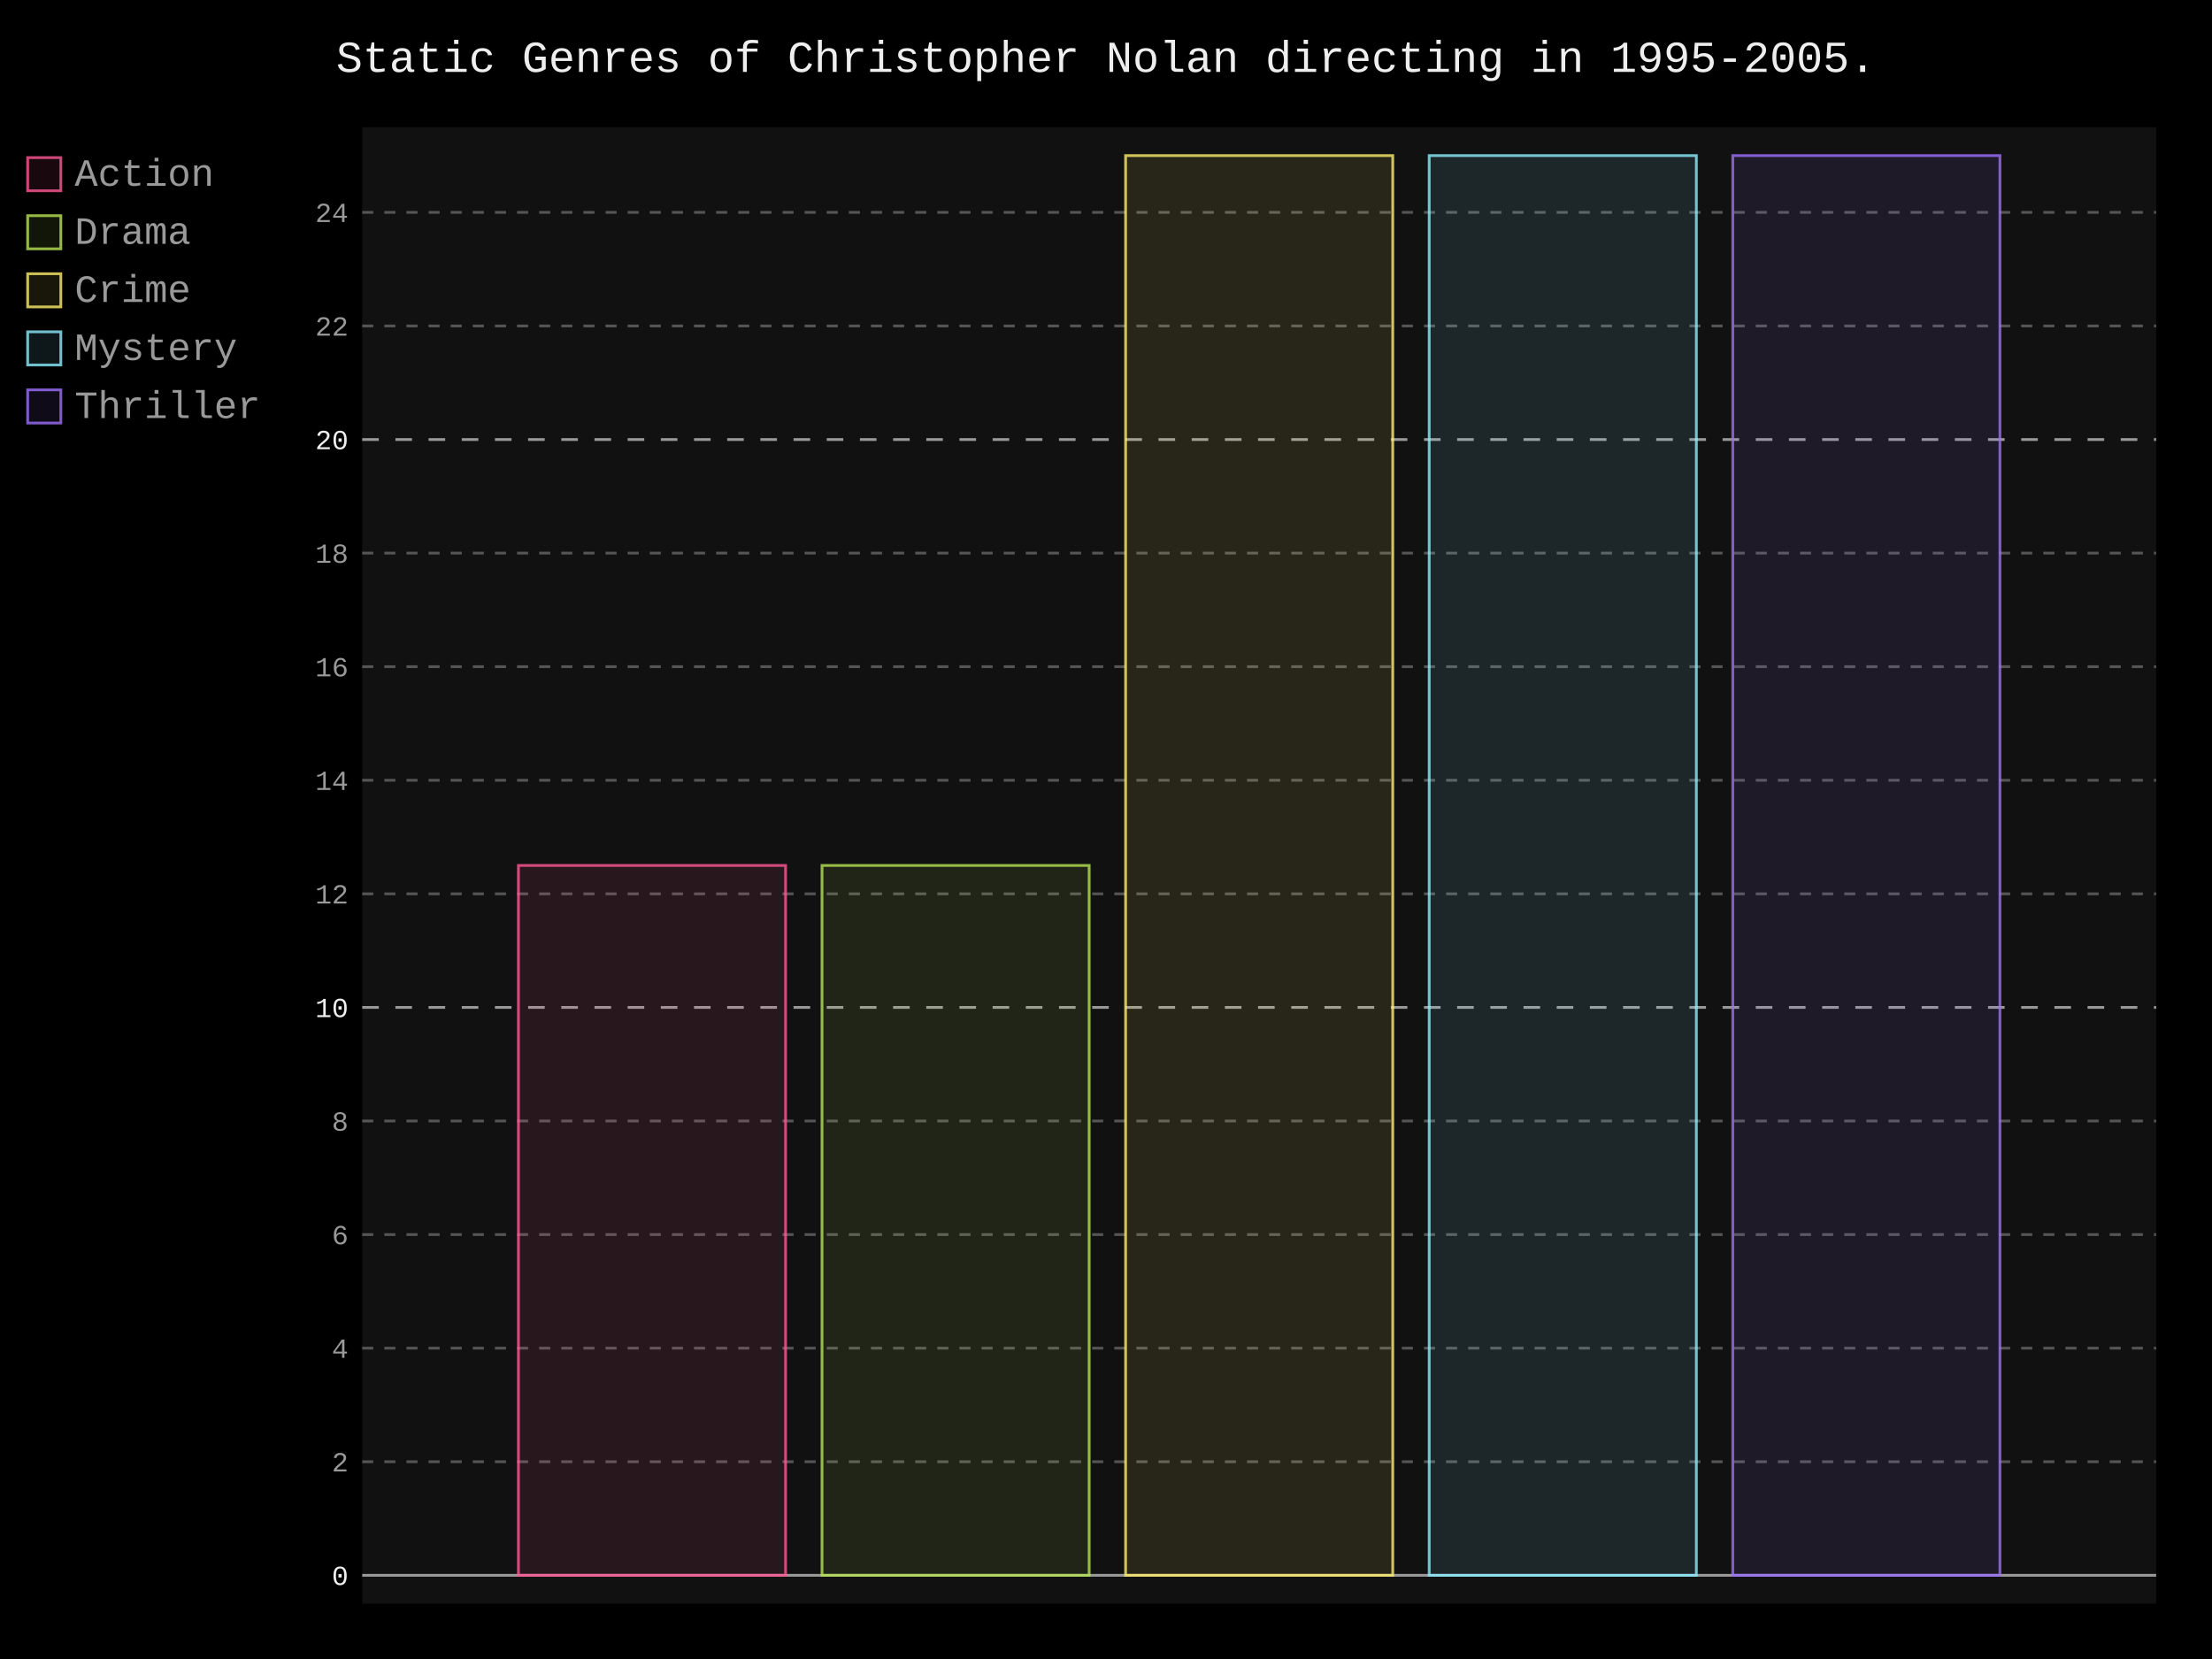
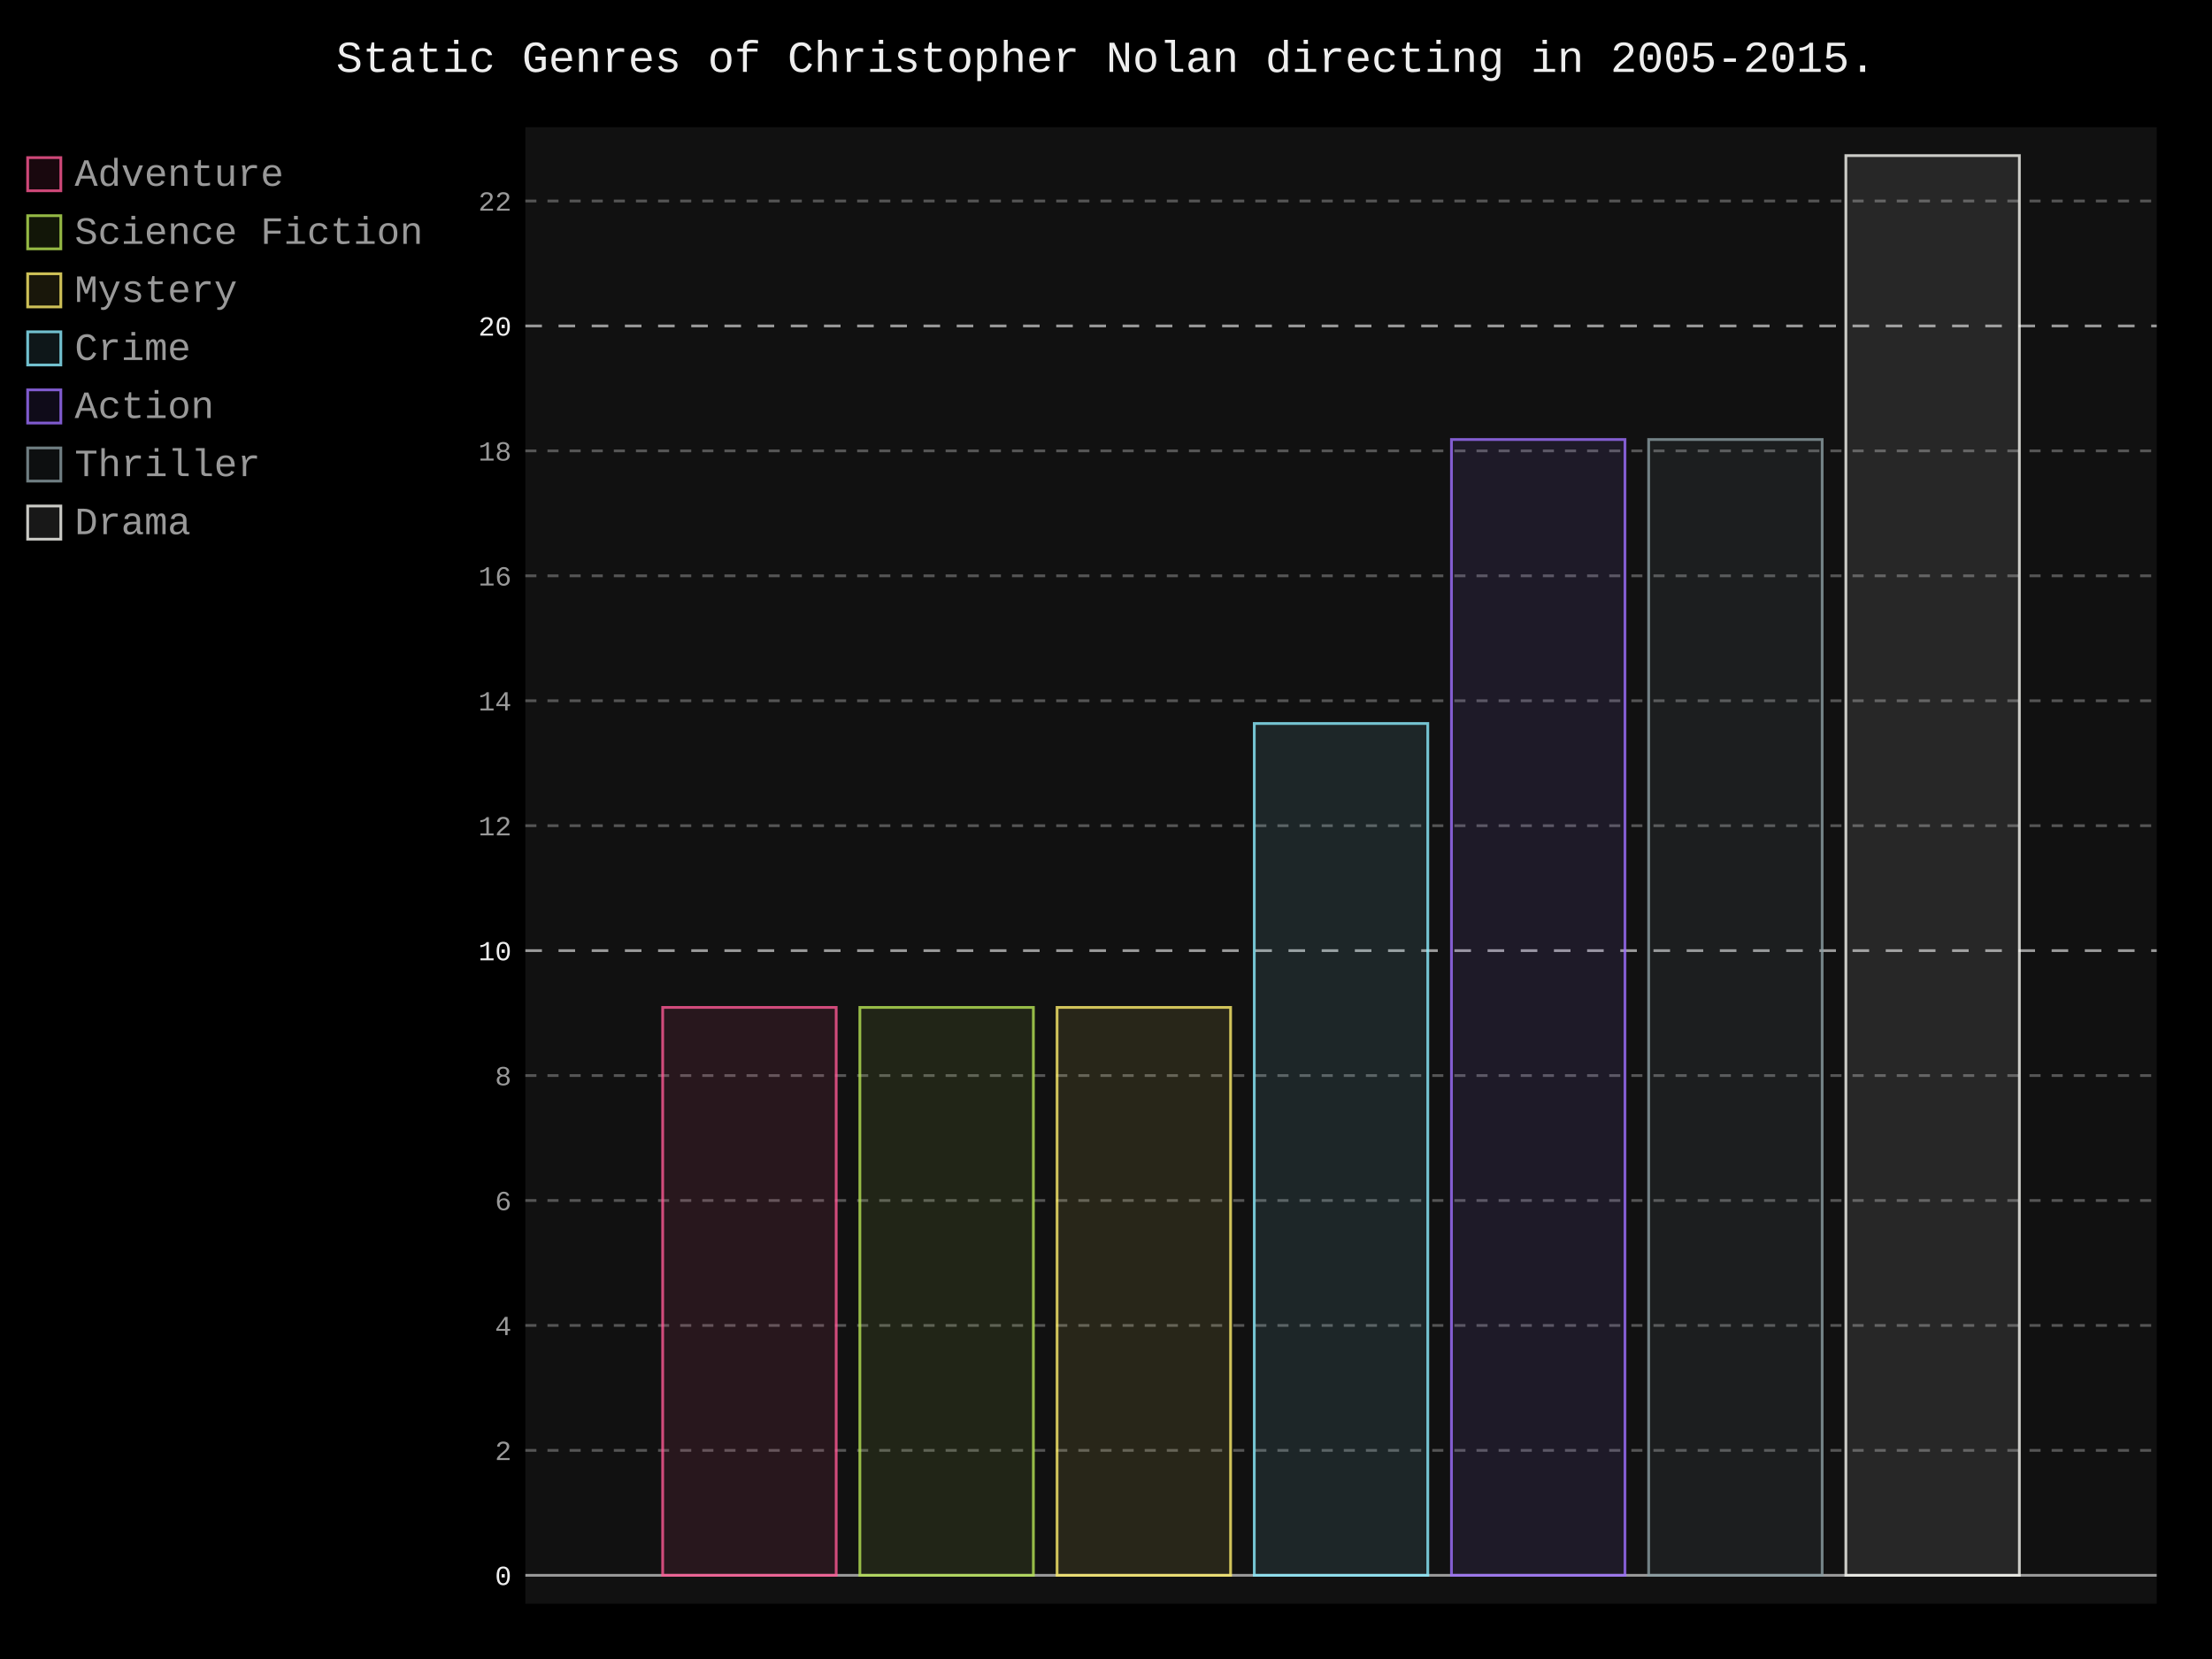
- <svg xmlns="http://www.w3.org/2000/svg" class="pygal-chart" id="chart-0bb13317-d274-4ec8-91cd-95a43146b7db" viewBox="0 0 800 600">
+ <svg xmlns="http://www.w3.org/2000/svg" class="pygal-chart" id="chart-dab9144b-da77-4b42-94e8-f6bed06012b2" viewBox="0 0 800 600">
  <defs>
-     <style type="text/css">#chart-0bb13317-d274-4ec8-91cd-95a43146b7db{-webkit-user-select:none;-webkit-font-smoothing:antialiased;font-family:Consolas,"Liberation Mono",Menlo,Courier,monospace}#chart-0bb13317-d274-4ec8-91cd-95a43146b7db .title{font-family:Consolas,"Liberation Mono",Menlo,Courier,monospace;font-size:16px}#chart-0bb13317-d274-4ec8-91cd-95a43146b7db .legends .legend text{font-family:Consolas,"Liberation Mono",Menlo,Courier,monospace;font-size:14px}#chart-0bb13317-d274-4ec8-91cd-95a43146b7db .axis text{font-family:Consolas,"Liberation Mono",Menlo,Courier,monospace;font-size:10px}#chart-0bb13317-d274-4ec8-91cd-95a43146b7db .axis text.major{font-family:Consolas,"Liberation Mono",Menlo,Courier,monospace;font-size:10px}#chart-0bb13317-d274-4ec8-91cd-95a43146b7db .text-overlay text.value{font-family:Consolas,"Liberation Mono",Menlo,Courier,monospace;font-size:16px}#chart-0bb13317-d274-4ec8-91cd-95a43146b7db .text-overlay text.label{font-family:Consolas,"Liberation Mono",Menlo,Courier,monospace;font-size:10px}#chart-0bb13317-d274-4ec8-91cd-95a43146b7db .tooltip{font-family:Consolas,"Liberation Mono",Menlo,Courier,monospace;font-size:14px}#chart-0bb13317-d274-4ec8-91cd-95a43146b7db text.no_data{font-family:Consolas,"Liberation Mono",Menlo,Courier,monospace;font-size:64px}
- #chart-0bb13317-d274-4ec8-91cd-95a43146b7db{background-color:black}#chart-0bb13317-d274-4ec8-91cd-95a43146b7db path,#chart-0bb13317-d274-4ec8-91cd-95a43146b7db line,#chart-0bb13317-d274-4ec8-91cd-95a43146b7db rect,#chart-0bb13317-d274-4ec8-91cd-95a43146b7db circle{-webkit-transition:1s ease-out;-moz-transition:1s ease-out;transition:1s ease-out}#chart-0bb13317-d274-4ec8-91cd-95a43146b7db .graph &gt; .background{fill:black}#chart-0bb13317-d274-4ec8-91cd-95a43146b7db .plot &gt; .background{fill:#111}#chart-0bb13317-d274-4ec8-91cd-95a43146b7db .graph{fill:#999}#chart-0bb13317-d274-4ec8-91cd-95a43146b7db text.no_data{fill:#eee}#chart-0bb13317-d274-4ec8-91cd-95a43146b7db .title{fill:#eee}#chart-0bb13317-d274-4ec8-91cd-95a43146b7db .legends .legend text{fill:#999}#chart-0bb13317-d274-4ec8-91cd-95a43146b7db .legends .legend:hover text{fill:#eee}#chart-0bb13317-d274-4ec8-91cd-95a43146b7db .axis .line{stroke:#eee}#chart-0bb13317-d274-4ec8-91cd-95a43146b7db .axis .guide.line{stroke:#555}#chart-0bb13317-d274-4ec8-91cd-95a43146b7db .axis .major.line{stroke:#999}#chart-0bb13317-d274-4ec8-91cd-95a43146b7db .axis text.major{fill:#eee}#chart-0bb13317-d274-4ec8-91cd-95a43146b7db .axis.y .guides:hover .guide.line,#chart-0bb13317-d274-4ec8-91cd-95a43146b7db .line-graph .axis.x .guides:hover .guide.line,#chart-0bb13317-d274-4ec8-91cd-95a43146b7db .stackedline-graph .axis.x .guides:hover .guide.line,#chart-0bb13317-d274-4ec8-91cd-95a43146b7db .xy-graph .axis.x .guides:hover .guide.line{stroke:#eee}#chart-0bb13317-d274-4ec8-91cd-95a43146b7db .axis .guides:hover text{fill:#eee}#chart-0bb13317-d274-4ec8-91cd-95a43146b7db .reactive{fill-opacity:.1;stroke-opacity:.8}#chart-0bb13317-d274-4ec8-91cd-95a43146b7db .ci{stroke:#999}#chart-0bb13317-d274-4ec8-91cd-95a43146b7db .reactive.active,#chart-0bb13317-d274-4ec8-91cd-95a43146b7db .active .reactive{fill-opacity:.75;stroke-opacity:.9;stroke-width:4}#chart-0bb13317-d274-4ec8-91cd-95a43146b7db .ci .reactive.active{stroke-width:1.5}#chart-0bb13317-d274-4ec8-91cd-95a43146b7db .series text{fill:#eee}#chart-0bb13317-d274-4ec8-91cd-95a43146b7db .tooltip rect{fill:#111;stroke:#eee;-webkit-transition:opacity 1s ease-out;-moz-transition:opacity 1s ease-out;transition:opacity 1s ease-out}#chart-0bb13317-d274-4ec8-91cd-95a43146b7db .tooltip .label{fill:#999}#chart-0bb13317-d274-4ec8-91cd-95a43146b7db .tooltip .label{fill:#999}#chart-0bb13317-d274-4ec8-91cd-95a43146b7db .tooltip .legend{font-size:.8em;fill:#555}#chart-0bb13317-d274-4ec8-91cd-95a43146b7db .tooltip .x_label{font-size:.6em;fill:#eee}#chart-0bb13317-d274-4ec8-91cd-95a43146b7db .tooltip .xlink{font-size:.5em;text-decoration:underline}#chart-0bb13317-d274-4ec8-91cd-95a43146b7db .tooltip .value{font-size:1.5em}#chart-0bb13317-d274-4ec8-91cd-95a43146b7db .bound{font-size:.5em}#chart-0bb13317-d274-4ec8-91cd-95a43146b7db .max-value{font-size:.75em;fill:#555}#chart-0bb13317-d274-4ec8-91cd-95a43146b7db .map-element{fill:#111;stroke:#555 !important}#chart-0bb13317-d274-4ec8-91cd-95a43146b7db .map-element .reactive{fill-opacity:inherit;stroke-opacity:inherit}#chart-0bb13317-d274-4ec8-91cd-95a43146b7db .color-0,#chart-0bb13317-d274-4ec8-91cd-95a43146b7db .color-0 a:visited{stroke:#ff5995;fill:#ff5995}#chart-0bb13317-d274-4ec8-91cd-95a43146b7db .color-1,#chart-0bb13317-d274-4ec8-91cd-95a43146b7db .color-1 a:visited{stroke:#b6e354;fill:#b6e354}#chart-0bb13317-d274-4ec8-91cd-95a43146b7db .color-2,#chart-0bb13317-d274-4ec8-91cd-95a43146b7db .color-2 a:visited{stroke:#feed6c;fill:#feed6c}#chart-0bb13317-d274-4ec8-91cd-95a43146b7db .color-3,#chart-0bb13317-d274-4ec8-91cd-95a43146b7db .color-3 a:visited{stroke:#8cedff;fill:#8cedff}#chart-0bb13317-d274-4ec8-91cd-95a43146b7db .color-4,#chart-0bb13317-d274-4ec8-91cd-95a43146b7db .color-4 a:visited{stroke:#9e6ffe;fill:#9e6ffe}#chart-0bb13317-d274-4ec8-91cd-95a43146b7db .text-overlay .color-0 text{fill:black}#chart-0bb13317-d274-4ec8-91cd-95a43146b7db .text-overlay .color-1 text{fill:black}#chart-0bb13317-d274-4ec8-91cd-95a43146b7db .text-overlay .color-2 text{fill:black}#chart-0bb13317-d274-4ec8-91cd-95a43146b7db .text-overlay .color-3 text{fill:black}#chart-0bb13317-d274-4ec8-91cd-95a43146b7db .text-overlay .color-4 text{fill:black}
- #chart-0bb13317-d274-4ec8-91cd-95a43146b7db text.no_data{text-anchor:middle}#chart-0bb13317-d274-4ec8-91cd-95a43146b7db .guide.line{fill:none}#chart-0bb13317-d274-4ec8-91cd-95a43146b7db .centered{text-anchor:middle}#chart-0bb13317-d274-4ec8-91cd-95a43146b7db .title{text-anchor:middle}#chart-0bb13317-d274-4ec8-91cd-95a43146b7db .legends .legend text{fill-opacity:1}#chart-0bb13317-d274-4ec8-91cd-95a43146b7db .axis.x text{text-anchor:middle}#chart-0bb13317-d274-4ec8-91cd-95a43146b7db .axis.x:not(.web) text[transform]{text-anchor:start}#chart-0bb13317-d274-4ec8-91cd-95a43146b7db .axis.x:not(.web) text[transform].backwards{text-anchor:end}#chart-0bb13317-d274-4ec8-91cd-95a43146b7db .axis.y text{text-anchor:end}#chart-0bb13317-d274-4ec8-91cd-95a43146b7db .axis.y text[transform].backwards{text-anchor:start}#chart-0bb13317-d274-4ec8-91cd-95a43146b7db .axis.y2 text{text-anchor:start}#chart-0bb13317-d274-4ec8-91cd-95a43146b7db .axis.y2 text[transform].backwards{text-anchor:end}#chart-0bb13317-d274-4ec8-91cd-95a43146b7db .axis .guide.line{stroke-dasharray:4,4}#chart-0bb13317-d274-4ec8-91cd-95a43146b7db .axis .major.guide.line{stroke-dasharray:6,6}#chart-0bb13317-d274-4ec8-91cd-95a43146b7db .horizontal .axis.y .guide.line,#chart-0bb13317-d274-4ec8-91cd-95a43146b7db .horizontal .axis.y2 .guide.line,#chart-0bb13317-d274-4ec8-91cd-95a43146b7db .vertical .axis.x .guide.line{opacity:0}#chart-0bb13317-d274-4ec8-91cd-95a43146b7db .horizontal .axis.always_show .guide.line,#chart-0bb13317-d274-4ec8-91cd-95a43146b7db .vertical .axis.always_show .guide.line{opacity:1 !important}#chart-0bb13317-d274-4ec8-91cd-95a43146b7db .axis.y .guides:hover .guide.line,#chart-0bb13317-d274-4ec8-91cd-95a43146b7db .axis.y2 .guides:hover .guide.line,#chart-0bb13317-d274-4ec8-91cd-95a43146b7db .axis.x .guides:hover .guide.line{opacity:1}#chart-0bb13317-d274-4ec8-91cd-95a43146b7db .axis .guides:hover text{opacity:1}#chart-0bb13317-d274-4ec8-91cd-95a43146b7db .nofill{fill:none}#chart-0bb13317-d274-4ec8-91cd-95a43146b7db .subtle-fill{fill-opacity:.2}#chart-0bb13317-d274-4ec8-91cd-95a43146b7db .dot{stroke-width:1px;fill-opacity:1}#chart-0bb13317-d274-4ec8-91cd-95a43146b7db .dot.active{stroke-width:5px}#chart-0bb13317-d274-4ec8-91cd-95a43146b7db .dot.negative{fill:transparent}#chart-0bb13317-d274-4ec8-91cd-95a43146b7db text,#chart-0bb13317-d274-4ec8-91cd-95a43146b7db tspan{stroke:none !important}#chart-0bb13317-d274-4ec8-91cd-95a43146b7db .series text.active{opacity:1}#chart-0bb13317-d274-4ec8-91cd-95a43146b7db .tooltip rect{fill-opacity:.95;stroke-width:.5}#chart-0bb13317-d274-4ec8-91cd-95a43146b7db .tooltip text{fill-opacity:1}#chart-0bb13317-d274-4ec8-91cd-95a43146b7db .showable{visibility:hidden}#chart-0bb13317-d274-4ec8-91cd-95a43146b7db .showable.shown{visibility:visible}#chart-0bb13317-d274-4ec8-91cd-95a43146b7db .gauge-background{fill:rgba(229,229,229,1);stroke:none}#chart-0bb13317-d274-4ec8-91cd-95a43146b7db .bg-lines{stroke:black;stroke-width:2px}</style>
+     <style type="text/css">#chart-dab9144b-da77-4b42-94e8-f6bed06012b2{-webkit-user-select:none;-webkit-font-smoothing:antialiased;font-family:Consolas,"Liberation Mono",Menlo,Courier,monospace}#chart-dab9144b-da77-4b42-94e8-f6bed06012b2 .title{font-family:Consolas,"Liberation Mono",Menlo,Courier,monospace;font-size:16px}#chart-dab9144b-da77-4b42-94e8-f6bed06012b2 .legends .legend text{font-family:Consolas,"Liberation Mono",Menlo,Courier,monospace;font-size:14px}#chart-dab9144b-da77-4b42-94e8-f6bed06012b2 .axis text{font-family:Consolas,"Liberation Mono",Menlo,Courier,monospace;font-size:10px}#chart-dab9144b-da77-4b42-94e8-f6bed06012b2 .axis text.major{font-family:Consolas,"Liberation Mono",Menlo,Courier,monospace;font-size:10px}#chart-dab9144b-da77-4b42-94e8-f6bed06012b2 .text-overlay text.value{font-family:Consolas,"Liberation Mono",Menlo,Courier,monospace;font-size:16px}#chart-dab9144b-da77-4b42-94e8-f6bed06012b2 .text-overlay text.label{font-family:Consolas,"Liberation Mono",Menlo,Courier,monospace;font-size:10px}#chart-dab9144b-da77-4b42-94e8-f6bed06012b2 .tooltip{font-family:Consolas,"Liberation Mono",Menlo,Courier,monospace;font-size:14px}#chart-dab9144b-da77-4b42-94e8-f6bed06012b2 text.no_data{font-family:Consolas,"Liberation Mono",Menlo,Courier,monospace;font-size:64px}
+ #chart-dab9144b-da77-4b42-94e8-f6bed06012b2{background-color:black}#chart-dab9144b-da77-4b42-94e8-f6bed06012b2 path,#chart-dab9144b-da77-4b42-94e8-f6bed06012b2 line,#chart-dab9144b-da77-4b42-94e8-f6bed06012b2 rect,#chart-dab9144b-da77-4b42-94e8-f6bed06012b2 circle{-webkit-transition:1s ease-out;-moz-transition:1s ease-out;transition:1s ease-out}#chart-dab9144b-da77-4b42-94e8-f6bed06012b2 .graph &gt; .background{fill:black}#chart-dab9144b-da77-4b42-94e8-f6bed06012b2 .plot &gt; .background{fill:#111}#chart-dab9144b-da77-4b42-94e8-f6bed06012b2 .graph{fill:#999}#chart-dab9144b-da77-4b42-94e8-f6bed06012b2 text.no_data{fill:#eee}#chart-dab9144b-da77-4b42-94e8-f6bed06012b2 .title{fill:#eee}#chart-dab9144b-da77-4b42-94e8-f6bed06012b2 .legends .legend text{fill:#999}#chart-dab9144b-da77-4b42-94e8-f6bed06012b2 .legends .legend:hover text{fill:#eee}#chart-dab9144b-da77-4b42-94e8-f6bed06012b2 .axis .line{stroke:#eee}#chart-dab9144b-da77-4b42-94e8-f6bed06012b2 .axis .guide.line{stroke:#555}#chart-dab9144b-da77-4b42-94e8-f6bed06012b2 .axis .major.line{stroke:#999}#chart-dab9144b-da77-4b42-94e8-f6bed06012b2 .axis text.major{fill:#eee}#chart-dab9144b-da77-4b42-94e8-f6bed06012b2 .axis.y .guides:hover .guide.line,#chart-dab9144b-da77-4b42-94e8-f6bed06012b2 .line-graph .axis.x .guides:hover .guide.line,#chart-dab9144b-da77-4b42-94e8-f6bed06012b2 .stackedline-graph .axis.x .guides:hover .guide.line,#chart-dab9144b-da77-4b42-94e8-f6bed06012b2 .xy-graph .axis.x .guides:hover .guide.line{stroke:#eee}#chart-dab9144b-da77-4b42-94e8-f6bed06012b2 .axis .guides:hover text{fill:#eee}#chart-dab9144b-da77-4b42-94e8-f6bed06012b2 .reactive{fill-opacity:.1;stroke-opacity:.8}#chart-dab9144b-da77-4b42-94e8-f6bed06012b2 .ci{stroke:#999}#chart-dab9144b-da77-4b42-94e8-f6bed06012b2 .reactive.active,#chart-dab9144b-da77-4b42-94e8-f6bed06012b2 .active .reactive{fill-opacity:.75;stroke-opacity:.9;stroke-width:4}#chart-dab9144b-da77-4b42-94e8-f6bed06012b2 .ci .reactive.active{stroke-width:1.5}#chart-dab9144b-da77-4b42-94e8-f6bed06012b2 .series text{fill:#eee}#chart-dab9144b-da77-4b42-94e8-f6bed06012b2 .tooltip rect{fill:#111;stroke:#eee;-webkit-transition:opacity 1s ease-out;-moz-transition:opacity 1s ease-out;transition:opacity 1s ease-out}#chart-dab9144b-da77-4b42-94e8-f6bed06012b2 .tooltip .label{fill:#999}#chart-dab9144b-da77-4b42-94e8-f6bed06012b2 .tooltip .label{fill:#999}#chart-dab9144b-da77-4b42-94e8-f6bed06012b2 .tooltip .legend{font-size:.8em;fill:#555}#chart-dab9144b-da77-4b42-94e8-f6bed06012b2 .tooltip .x_label{font-size:.6em;fill:#eee}#chart-dab9144b-da77-4b42-94e8-f6bed06012b2 .tooltip .xlink{font-size:.5em;text-decoration:underline}#chart-dab9144b-da77-4b42-94e8-f6bed06012b2 .tooltip .value{font-size:1.5em}#chart-dab9144b-da77-4b42-94e8-f6bed06012b2 .bound{font-size:.5em}#chart-dab9144b-da77-4b42-94e8-f6bed06012b2 .max-value{font-size:.75em;fill:#555}#chart-dab9144b-da77-4b42-94e8-f6bed06012b2 .map-element{fill:#111;stroke:#555 !important}#chart-dab9144b-da77-4b42-94e8-f6bed06012b2 .map-element .reactive{fill-opacity:inherit;stroke-opacity:inherit}#chart-dab9144b-da77-4b42-94e8-f6bed06012b2 .color-0,#chart-dab9144b-da77-4b42-94e8-f6bed06012b2 .color-0 a:visited{stroke:#ff5995;fill:#ff5995}#chart-dab9144b-da77-4b42-94e8-f6bed06012b2 .color-1,#chart-dab9144b-da77-4b42-94e8-f6bed06012b2 .color-1 a:visited{stroke:#b6e354;fill:#b6e354}#chart-dab9144b-da77-4b42-94e8-f6bed06012b2 .color-2,#chart-dab9144b-da77-4b42-94e8-f6bed06012b2 .color-2 a:visited{stroke:#feed6c;fill:#feed6c}#chart-dab9144b-da77-4b42-94e8-f6bed06012b2 .color-3,#chart-dab9144b-da77-4b42-94e8-f6bed06012b2 .color-3 a:visited{stroke:#8cedff;fill:#8cedff}#chart-dab9144b-da77-4b42-94e8-f6bed06012b2 .color-4,#chart-dab9144b-da77-4b42-94e8-f6bed06012b2 .color-4 a:visited{stroke:#9e6ffe;fill:#9e6ffe}#chart-dab9144b-da77-4b42-94e8-f6bed06012b2 .color-5,#chart-dab9144b-da77-4b42-94e8-f6bed06012b2 .color-5 a:visited{stroke:#899ca1;fill:#899ca1}#chart-dab9144b-da77-4b42-94e8-f6bed06012b2 .color-6,#chart-dab9144b-da77-4b42-94e8-f6bed06012b2 .color-6 a:visited{stroke:#f8f8f2;fill:#f8f8f2}#chart-dab9144b-da77-4b42-94e8-f6bed06012b2 .text-overlay .color-0 text{fill:black}#chart-dab9144b-da77-4b42-94e8-f6bed06012b2 .text-overlay .color-1 text{fill:black}#chart-dab9144b-da77-4b42-94e8-f6bed06012b2 .text-overlay .color-2 text{fill:black}#chart-dab9144b-da77-4b42-94e8-f6bed06012b2 .text-overlay .color-3 text{fill:black}#chart-dab9144b-da77-4b42-94e8-f6bed06012b2 .text-overlay .color-4 text{fill:black}#chart-dab9144b-da77-4b42-94e8-f6bed06012b2 .text-overlay .color-5 text{fill:black}#chart-dab9144b-da77-4b42-94e8-f6bed06012b2 .text-overlay .color-6 text{fill:black}
+ #chart-dab9144b-da77-4b42-94e8-f6bed06012b2 text.no_data{text-anchor:middle}#chart-dab9144b-da77-4b42-94e8-f6bed06012b2 .guide.line{fill:none}#chart-dab9144b-da77-4b42-94e8-f6bed06012b2 .centered{text-anchor:middle}#chart-dab9144b-da77-4b42-94e8-f6bed06012b2 .title{text-anchor:middle}#chart-dab9144b-da77-4b42-94e8-f6bed06012b2 .legends .legend text{fill-opacity:1}#chart-dab9144b-da77-4b42-94e8-f6bed06012b2 .axis.x text{text-anchor:middle}#chart-dab9144b-da77-4b42-94e8-f6bed06012b2 .axis.x:not(.web) text[transform]{text-anchor:start}#chart-dab9144b-da77-4b42-94e8-f6bed06012b2 .axis.x:not(.web) text[transform].backwards{text-anchor:end}#chart-dab9144b-da77-4b42-94e8-f6bed06012b2 .axis.y text{text-anchor:end}#chart-dab9144b-da77-4b42-94e8-f6bed06012b2 .axis.y text[transform].backwards{text-anchor:start}#chart-dab9144b-da77-4b42-94e8-f6bed06012b2 .axis.y2 text{text-anchor:start}#chart-dab9144b-da77-4b42-94e8-f6bed06012b2 .axis.y2 text[transform].backwards{text-anchor:end}#chart-dab9144b-da77-4b42-94e8-f6bed06012b2 .axis .guide.line{stroke-dasharray:4,4}#chart-dab9144b-da77-4b42-94e8-f6bed06012b2 .axis .major.guide.line{stroke-dasharray:6,6}#chart-dab9144b-da77-4b42-94e8-f6bed06012b2 .horizontal .axis.y .guide.line,#chart-dab9144b-da77-4b42-94e8-f6bed06012b2 .horizontal .axis.y2 .guide.line,#chart-dab9144b-da77-4b42-94e8-f6bed06012b2 .vertical .axis.x .guide.line{opacity:0}#chart-dab9144b-da77-4b42-94e8-f6bed06012b2 .horizontal .axis.always_show .guide.line,#chart-dab9144b-da77-4b42-94e8-f6bed06012b2 .vertical .axis.always_show .guide.line{opacity:1 !important}#chart-dab9144b-da77-4b42-94e8-f6bed06012b2 .axis.y .guides:hover .guide.line,#chart-dab9144b-da77-4b42-94e8-f6bed06012b2 .axis.y2 .guides:hover .guide.line,#chart-dab9144b-da77-4b42-94e8-f6bed06012b2 .axis.x .guides:hover .guide.line{opacity:1}#chart-dab9144b-da77-4b42-94e8-f6bed06012b2 .axis .guides:hover text{opacity:1}#chart-dab9144b-da77-4b42-94e8-f6bed06012b2 .nofill{fill:none}#chart-dab9144b-da77-4b42-94e8-f6bed06012b2 .subtle-fill{fill-opacity:.2}#chart-dab9144b-da77-4b42-94e8-f6bed06012b2 .dot{stroke-width:1px;fill-opacity:1}#chart-dab9144b-da77-4b42-94e8-f6bed06012b2 .dot.active{stroke-width:5px}#chart-dab9144b-da77-4b42-94e8-f6bed06012b2 .dot.negative{fill:transparent}#chart-dab9144b-da77-4b42-94e8-f6bed06012b2 text,#chart-dab9144b-da77-4b42-94e8-f6bed06012b2 tspan{stroke:none !important}#chart-dab9144b-da77-4b42-94e8-f6bed06012b2 .series text.active{opacity:1}#chart-dab9144b-da77-4b42-94e8-f6bed06012b2 .tooltip rect{fill-opacity:.95;stroke-width:.5}#chart-dab9144b-da77-4b42-94e8-f6bed06012b2 .tooltip text{fill-opacity:1}#chart-dab9144b-da77-4b42-94e8-f6bed06012b2 .showable{visibility:hidden}#chart-dab9144b-da77-4b42-94e8-f6bed06012b2 .showable.shown{visibility:visible}#chart-dab9144b-da77-4b42-94e8-f6bed06012b2 .gauge-background{fill:rgba(229,229,229,1);stroke:none}#chart-dab9144b-da77-4b42-94e8-f6bed06012b2 .bg-lines{stroke:black;stroke-width:2px}</style>
  </defs>
  <g class="graph bar-graph vertical">
    <rect class="background" height="600" width="800" x="0" y="0" />
-     <g class="plot" transform="translate(131, 46)">
-       <rect class="background" height="534" width="648.8" x="0" y="0" />
+     <g class="plot" transform="translate(190, 46)">
+       <rect class="background" height="534" width="590.0" x="0" y="0" />
      <g class="axis y always_show">
        <g class="guides">
-           <path class="axis major line" d="M0 523.731 h648.8" />
+           <path class="axis major line" d="M0 523.731 h590" />
          <text class="major" x="-5" y="527.231">0</text>
        </g>
        <g class="guides">
-           <path class="guide line" d="M0 482.654 h648.8" />
-           <text class="" x="-5" y="486.154">2</text>
+           <path class="guide line" d="M0 478.546 h590" />
+           <text class="" x="-5" y="482.046">2</text>
        </g>
        <g class="guides">
-           <path class="guide line" d="M0 441.577 h648.8" />
-           <text class="" x="-5" y="445.077">4</text>
+           <path class="guide line" d="M0 433.36 h590" />
+           <text class="" x="-5" y="436.86">4</text>
        </g>
        <g class="guides">
-           <path class="guide line" d="M0 400.5 h648.8" />
-           <text class="" x="-5" y="404.0">6</text>
+           <path class="guide line" d="M0 388.175 h590" />
+           <text class="" x="-5" y="391.675">6</text>
        </g>
        <g class="guides">
-           <path class="guide line" d="M0 359.423 h648.8" />
-           <text class="" x="-5" y="362.923">8</text>
+           <path class="guide line" d="M0 342.99 h590" />
+           <text class="" x="-5" y="346.49">8</text>
        </g>
        <g class="guides">
-           <path class="major guide line" d="M0 318.346 h648.8" />
-           <text class="major" x="-5" y="321.846">10</text>
+           <path class="major guide line" d="M0 297.805 h590" />
+           <text class="major" x="-5" y="301.305">10</text>
        </g>
        <g class="guides">
-           <path class="guide line" d="M0 277.269 h648.8" />
-           <text class="" x="-5" y="280.769">12</text>
+           <path class="guide line" d="M0 252.62 h590" />
+           <text class="" x="-5" y="256.12">12</text>
        </g>
        <g class="guides">
-           <path class="guide line" d="M0 236.192 h648.8" />
-           <text class="" x="-5" y="239.692">14</text>
+           <path class="guide line" d="M0 207.435 h590" />
+           <text class="" x="-5" y="210.935">14</text>
        </g>
        <g class="guides">
-           <path class="guide line" d="M0 195.115 h648.8" />
-           <text class="" x="-5" y="198.615">16</text>
+           <path class="guide line" d="M0 162.25 h590" />
+           <text class="" x="-5" y="165.75">16</text>
        </g>
        <g class="guides">
-           <path class="guide line" d="M0 154.038 h648.8" />
-           <text class="" x="-5" y="157.538">18</text>
+           <path class="guide line" d="M0 117.064 h590" />
+           <text class="" x="-5" y="120.564">18</text>
        </g>
        <g class="guides">
-           <path class="major guide line" d="M0 112.962 h648.8" />
-           <text class="major" x="-5" y="116.462">20</text>
+           <path class="major guide line" d="M0 71.879 h590" />
+           <text class="major" x="-5" y="75.379">20</text>
        </g>
        <g class="guides">
-           <path class="guide line" d="M0 71.885 h648.8" />
-           <text class="" x="-5" y="75.385">22</text>
-         </g>
-         <g class="guides">
-           <path class="guide line" d="M0 30.808 h648.8" />
-           <text class="" x="-5" y="34.308">24</text>
+           <path class="guide line" d="M0 26.694 h590" />
+           <text class="" x="-5" y="30.194">22</text>
        </g>
      </g>
      <g class="series serie-0 color-0">
        <g class="bars">
          <g class="bar">
-             <rect class="rect reactive tooltip-trigger" height="256.731" rx="0" ry="0" width="96.621" x="56.496" y="267.0" />
+             <rect class="rect reactive tooltip-trigger" height="205.389" rx="0" ry="0" width="62.76" x="49.664" y="318.342" />
          </g>
        </g>
      </g>
      <g class="series serie-1 color-1">
        <g class="bars">
          <g class="bar">
-             <rect class="rect reactive tooltip-trigger" height="256.731" rx="0" ry="0" width="96.621" x="166.292" y="267.0" />
+             <rect class="rect reactive tooltip-trigger" height="205.389" rx="0" ry="0" width="62.76" x="120.982" y="318.342" />
          </g>
        </g>
      </g>
      <g class="series serie-2 color-2">
        <g class="bars">
          <g class="bar">
-             <rect class="rect reactive tooltip-trigger" height="513.462" rx="0" ry="0" width="96.621" x="276.089" y="10.269" />
+             <rect class="rect reactive tooltip-trigger" height="205.389" rx="0" ry="0" width="62.76" x="192.301" y="318.342" />
          </g>
        </g>
      </g>
      <g class="series serie-3 color-3">
        <g class="bars">
          <g class="bar">
-             <rect class="rect reactive tooltip-trigger" height="513.462" rx="0" ry="0" width="96.621" x="385.886" y="10.269" />
+             <rect class="rect reactive tooltip-trigger" height="308.072" rx="0" ry="0" width="62.76" x="263.62" y="215.658" />
          </g>
        </g>
      </g>
      <g class="series serie-4 color-4">
        <g class="bars">
          <g class="bar">
-             <rect class="rect reactive tooltip-trigger" height="513.462" rx="0" ry="0" width="96.621" x="495.683" y="10.269" />
+             <rect class="rect reactive tooltip-trigger" height="410.778" rx="0" ry="0" width="62.76" x="334.938" y="112.953" />
+           </g>
+         </g>
+       </g>
+       <g class="series serie-5 color-5">
+         <g class="bars">
+           <g class="bar">
+             <rect class="rect reactive tooltip-trigger" height="410.778" rx="0" ry="0" width="62.76" x="406.257" y="112.953" />
+           </g>
+         </g>
+       </g>
+       <g class="series serie-6 color-6">
+         <g class="bars">
+           <g class="bar">
+             <rect class="rect reactive tooltip-trigger" height="513.462" rx="0" ry="0" width="62.76" x="477.576" y="10.269" />
          </g>
        </g>
      </g>
    </g>
    <g class="titles">
-       <text class="title plot_title" x="400.0" y="26">Static Genres of Christopher Nolan directing in 1995-2005.</text>
+       <text class="title plot_title" x="400.0" y="26">Static Genres of Christopher Nolan directing in 2005-2015.</text>
    </g>
-     <g class="plot overlay" transform="translate(131, 46)">
+     <g class="plot overlay" transform="translate(190, 46)">
      <g class="series serie-0 color-0" />
      <g class="series serie-1 color-1" />
      <g class="series serie-2 color-2" />
      <g class="series serie-3 color-3" />
      <g class="series serie-4 color-4" />
+       <g class="series serie-5 color-5" />
+       <g class="series serie-6 color-6" />
    </g>
-     <g class="plot text-overlay" transform="translate(131, 46)">
+     <g class="plot text-overlay" transform="translate(190, 46)">
      <g class="series serie-0 color-0" />
      <g class="series serie-1 color-1" />
      <g class="series serie-2 color-2" />
      <g class="series serie-3 color-3" />
      <g class="series serie-4 color-4" />
+       <g class="series serie-5 color-5" />
+       <g class="series serie-6 color-6" />
    </g>
-     <g class="plot tooltip-overlay" transform="translate(131, 46)">
+     <g class="plot tooltip-overlay" transform="translate(190, 46)">
      <g class="tooltip" style="opacity: 0" transform="translate(0 0)">
        <rect class="tooltip-box" height="0" rx="0" ry="0" width="0" />
        <g class="text" />
      </g>
    </g>
    <g class="legends" transform="translate(10, 56)">
      <g class="legend reactive activate-serie" id="activate-serie-0">
        <rect class="color-0 reactive" height="12" width="12" x="0.0" y="1.0" />
-         <text x="17.0" y="11.2">Action</text>
+         <text x="17.0" y="11.2">Adventure</text>
      </g>
      <g class="legend reactive activate-serie" id="activate-serie-1">
        <rect class="color-1 reactive" height="12" width="12" x="0.0" y="22.0" />
-         <text x="17.0" y="32.2">Drama</text>
+         <text x="17.0" y="32.2">Science Fiction</text>
      </g>
      <g class="legend reactive activate-serie" id="activate-serie-2">
        <rect class="color-2 reactive" height="12" width="12" x="0.0" y="43.0" />
-         <text x="17.0" y="53.2">Crime</text>
+         <text x="17.0" y="53.2">Mystery</text>
      </g>
      <g class="legend reactive activate-serie" id="activate-serie-3">
        <rect class="color-3 reactive" height="12" width="12" x="0.0" y="64.0" />
-         <text x="17.0" y="74.2">Mystery</text>
+         <text x="17.0" y="74.2">Crime</text>
      </g>
      <g class="legend reactive activate-serie" id="activate-serie-4">
        <rect class="color-4 reactive" height="12" width="12" x="0.0" y="85.0" />
-         <text x="17.0" y="95.2">Thriller</text>
+         <text x="17.0" y="95.2">Action</text>
+       </g>
+       <g class="legend reactive activate-serie" id="activate-serie-5">
+         <rect class="color-5 reactive" height="12" width="12" x="0.0" y="106.0" />
+         <text x="17.0" y="116.2">Thriller</text>
+       </g>
+       <g class="legend reactive activate-serie" id="activate-serie-6">
+         <rect class="color-6 reactive" height="12" width="12" x="0.0" y="127.0" />
+         <text x="17.0" y="137.2">Drama</text>
      </g>
    </g>
    <g class="legends" transform="translate(790, 56)" />
  </g>
</svg>
